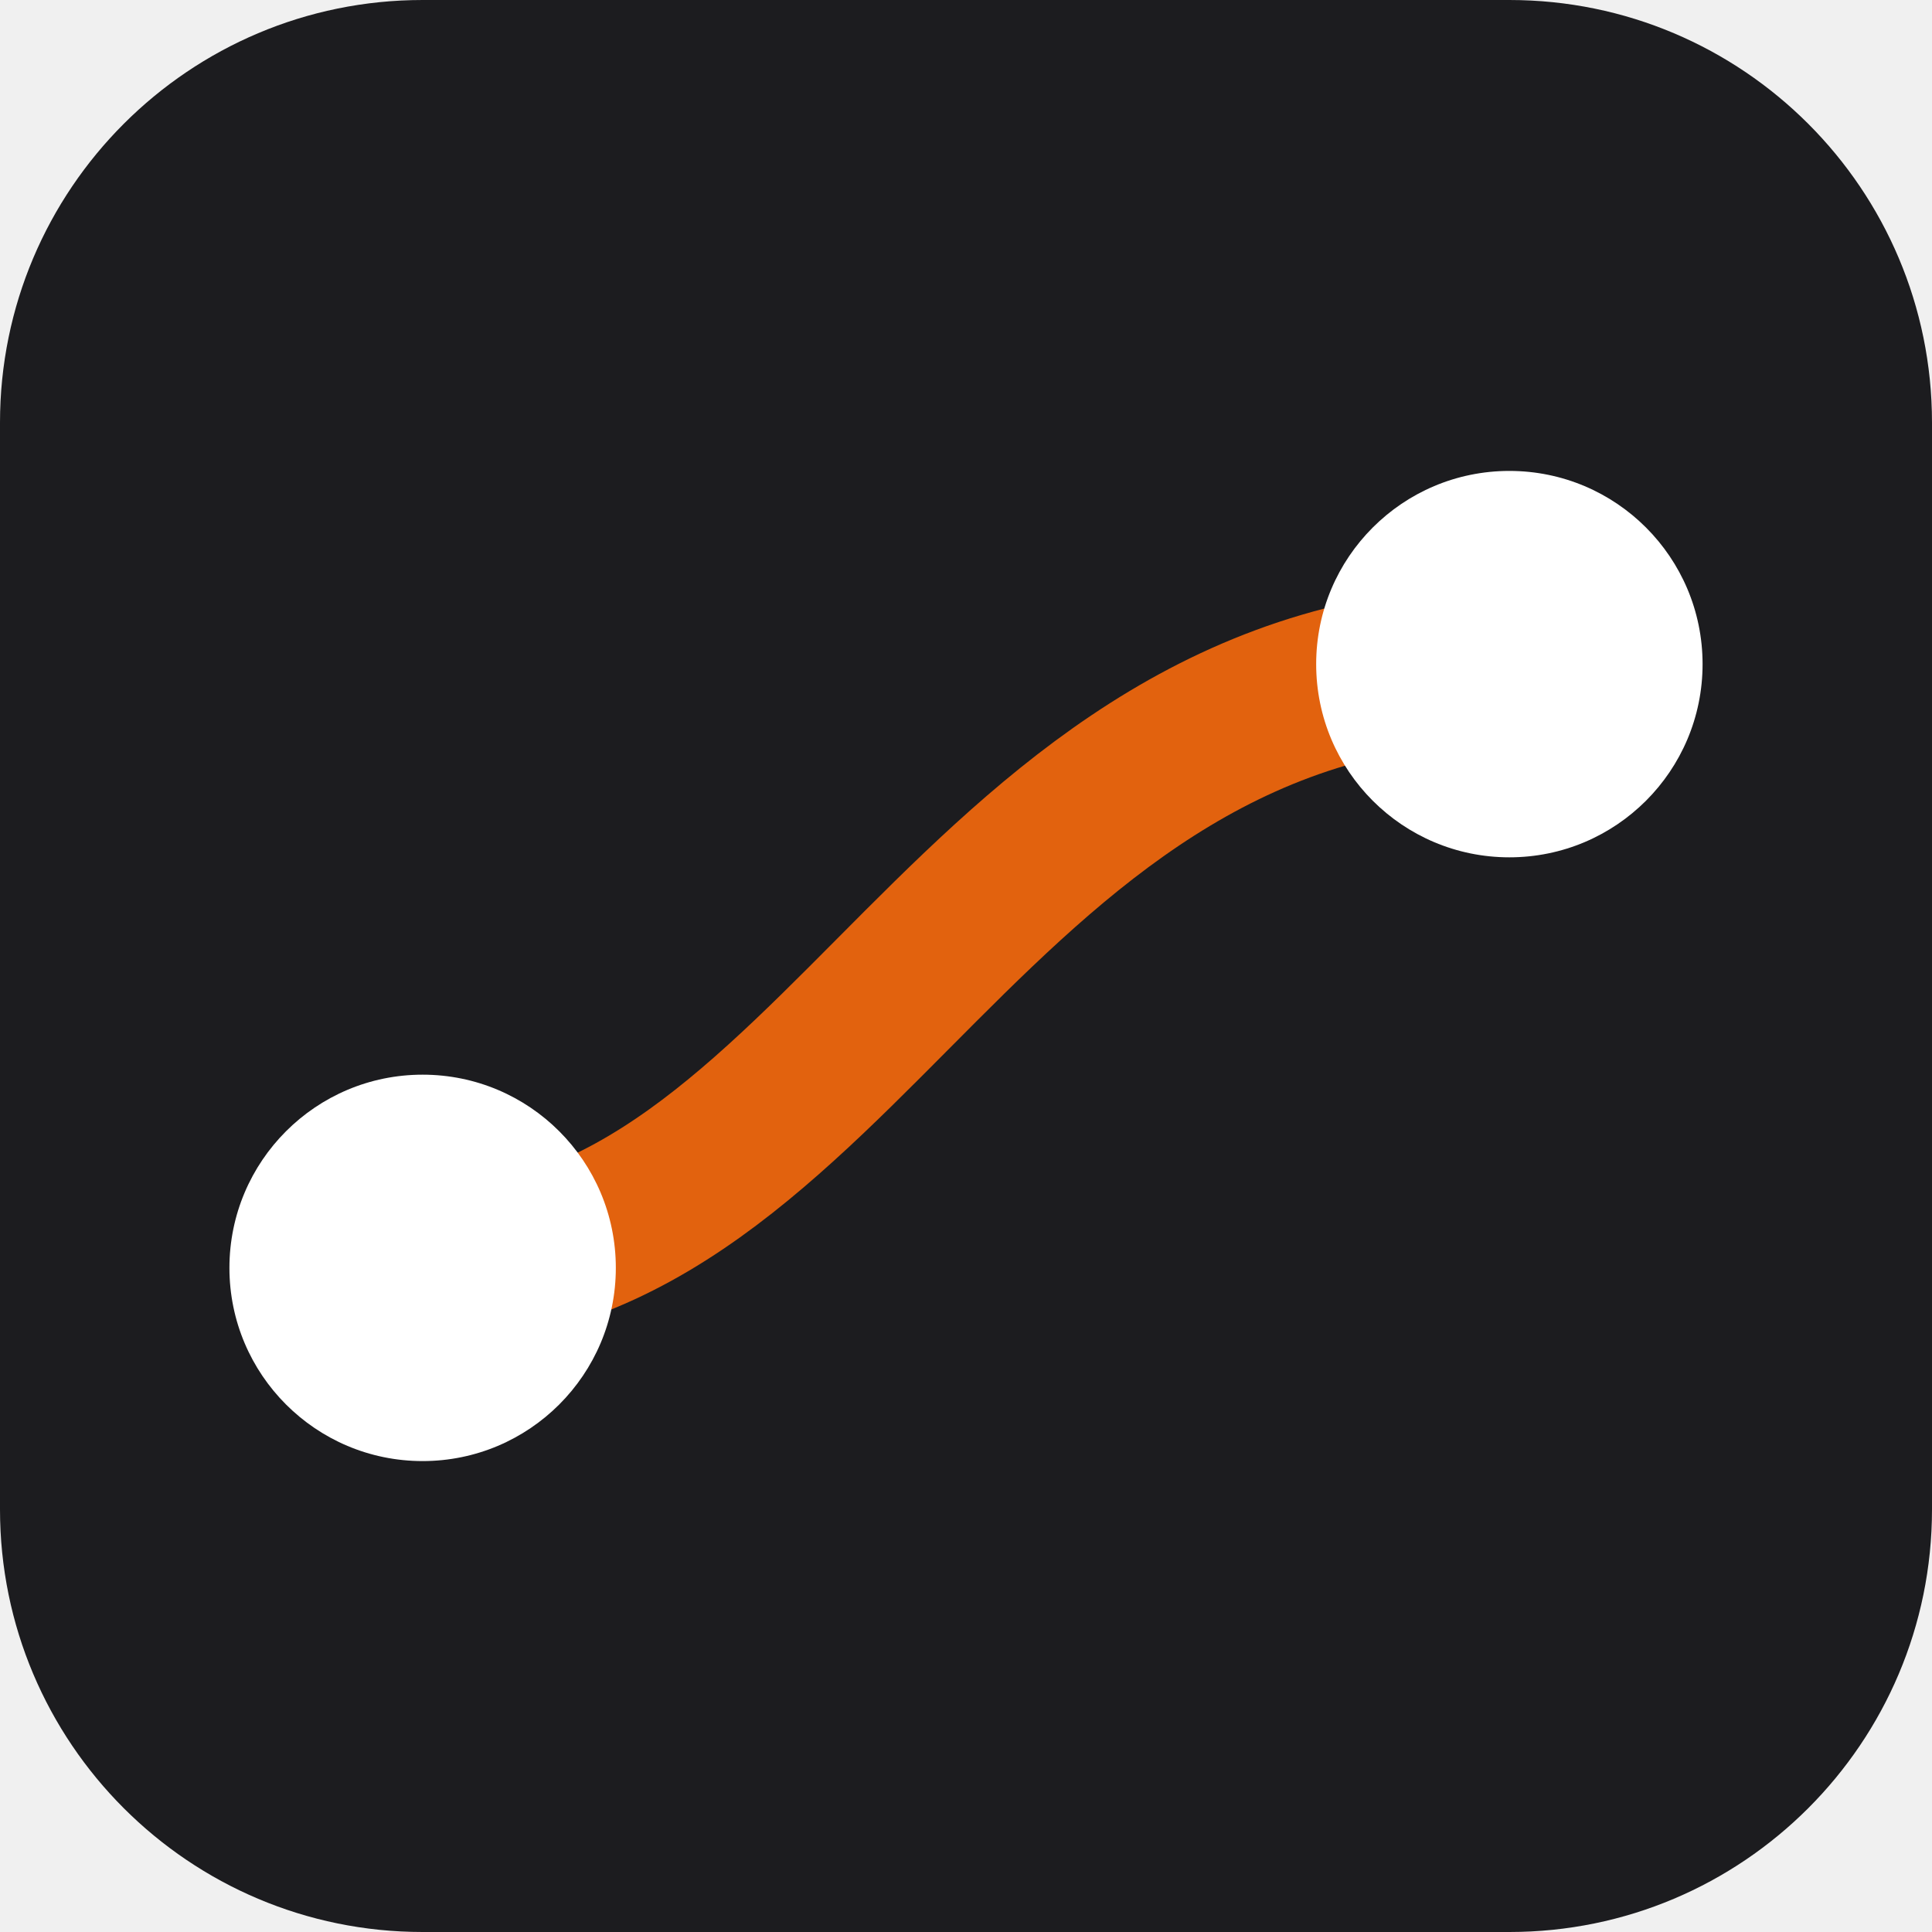
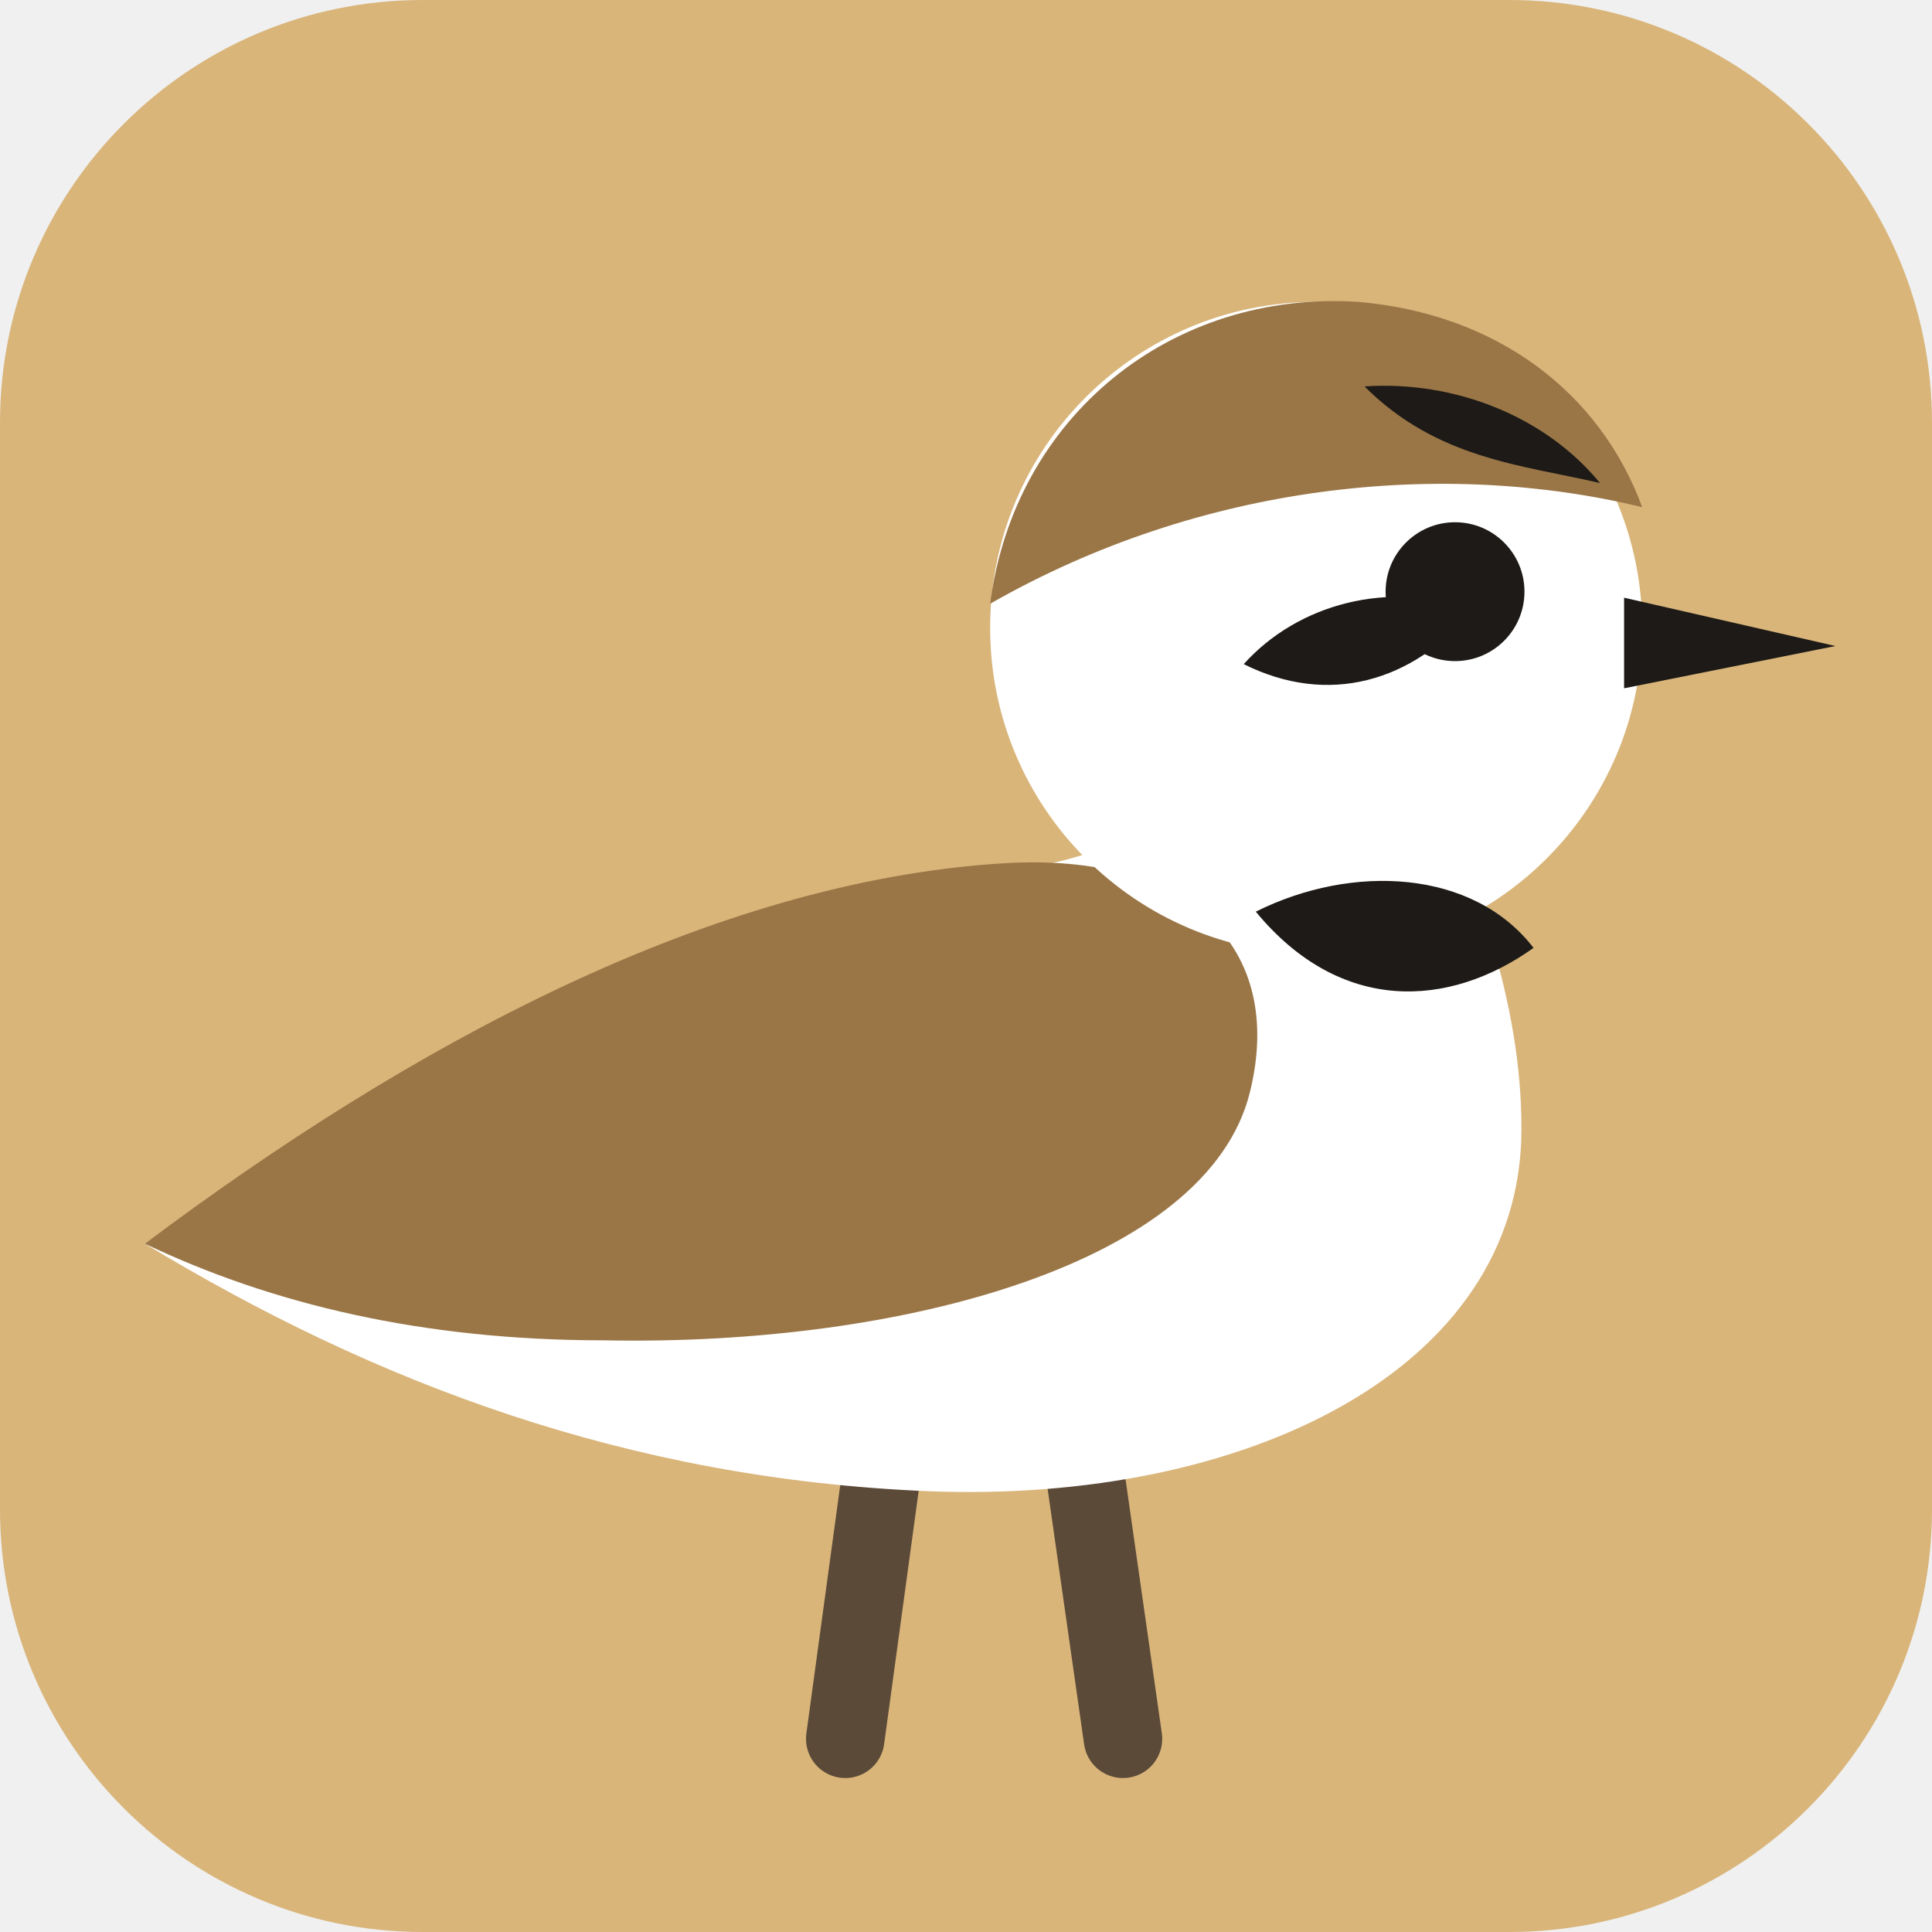
<svg xmlns="http://www.w3.org/2000/svg" viewBox="0 0 32 32">
-   <rect width="32" height="32" rx="7" fill="#1c1c1f" />
-   <path d="M7 21C14 21 16 11 25 11" fill="none" stroke="#e2620e" stroke-width="2.6" stroke-linecap="round" />
-   <circle cx="7" cy="21" r="3.2" fill="#fff" />
-   <circle cx="25" cy="11" r="3.2" fill="#fff" />
+   <rect width="32" height="32" rx="7" fill="#d9b57a" />
+   <path d="M14.6 24.4 14 28.8M18 24.6 18.6 28.8" stroke="#5b4a38" stroke-width="1.3" stroke-linecap="round" />
+   <path d="M2.4 20.6C6.8 17.6 11.8 15 16.8 14.4c1.6-.2 2.6-.8 2.8-1.8l4.2.3c.6 1.8 1.4 3.6 1.4 5.8 0 4-4.6 6.2-9.8 6-5-.2-9.2-1.8-13-4.1Z" fill="#fff" />
+   <path d="M2.4 20.6C6.8 17.3 11.8 14.6 16.6 14.3c3.1-.2 4.7 1.4 4.1 3.8-.7 2.8-5.7 4.2-10.7 4.1-3 0-5.5-.6-7.6-1.6Z" fill="#9a7647" />
+   <circle cx="21.8" cy="10.4" r="5.4" fill="#fff" />
+   <path d="M16.4 10C16.8 6.9 19.4 4.8 22.5 5c2.3.2 4 1.5 4.7 3.4-3.3-.8-7.3-.4-10.8 1.6Z" fill="#9a7647" />
+   <path d="M22.6 6.4c1.5-.1 3 .5 3.9 1.6-1.3-.3-2.7-.4-3.9-1.6Z" fill="#1d1a17" />
+   <path d="M20.6 11c.9-1 2.4-1.4 3.8-.9-1 1.2-2.4 1.6-3.8.9Z" fill="#1d1a17" />
+   <circle cx="24.1" cy="9.8" r="1.15" fill="#1d1a17" />
+   <path d="M26.9 9.9 30.4 10.7l-3.5.7Z" fill="#1d1a17" />
+   <path d="M20.8 15.1c1.6-.8 3.6-.7 4.6.6-1.4 1-3.2 1.1-4.6-.6Z" fill="#1d1a17" />
</svg>
